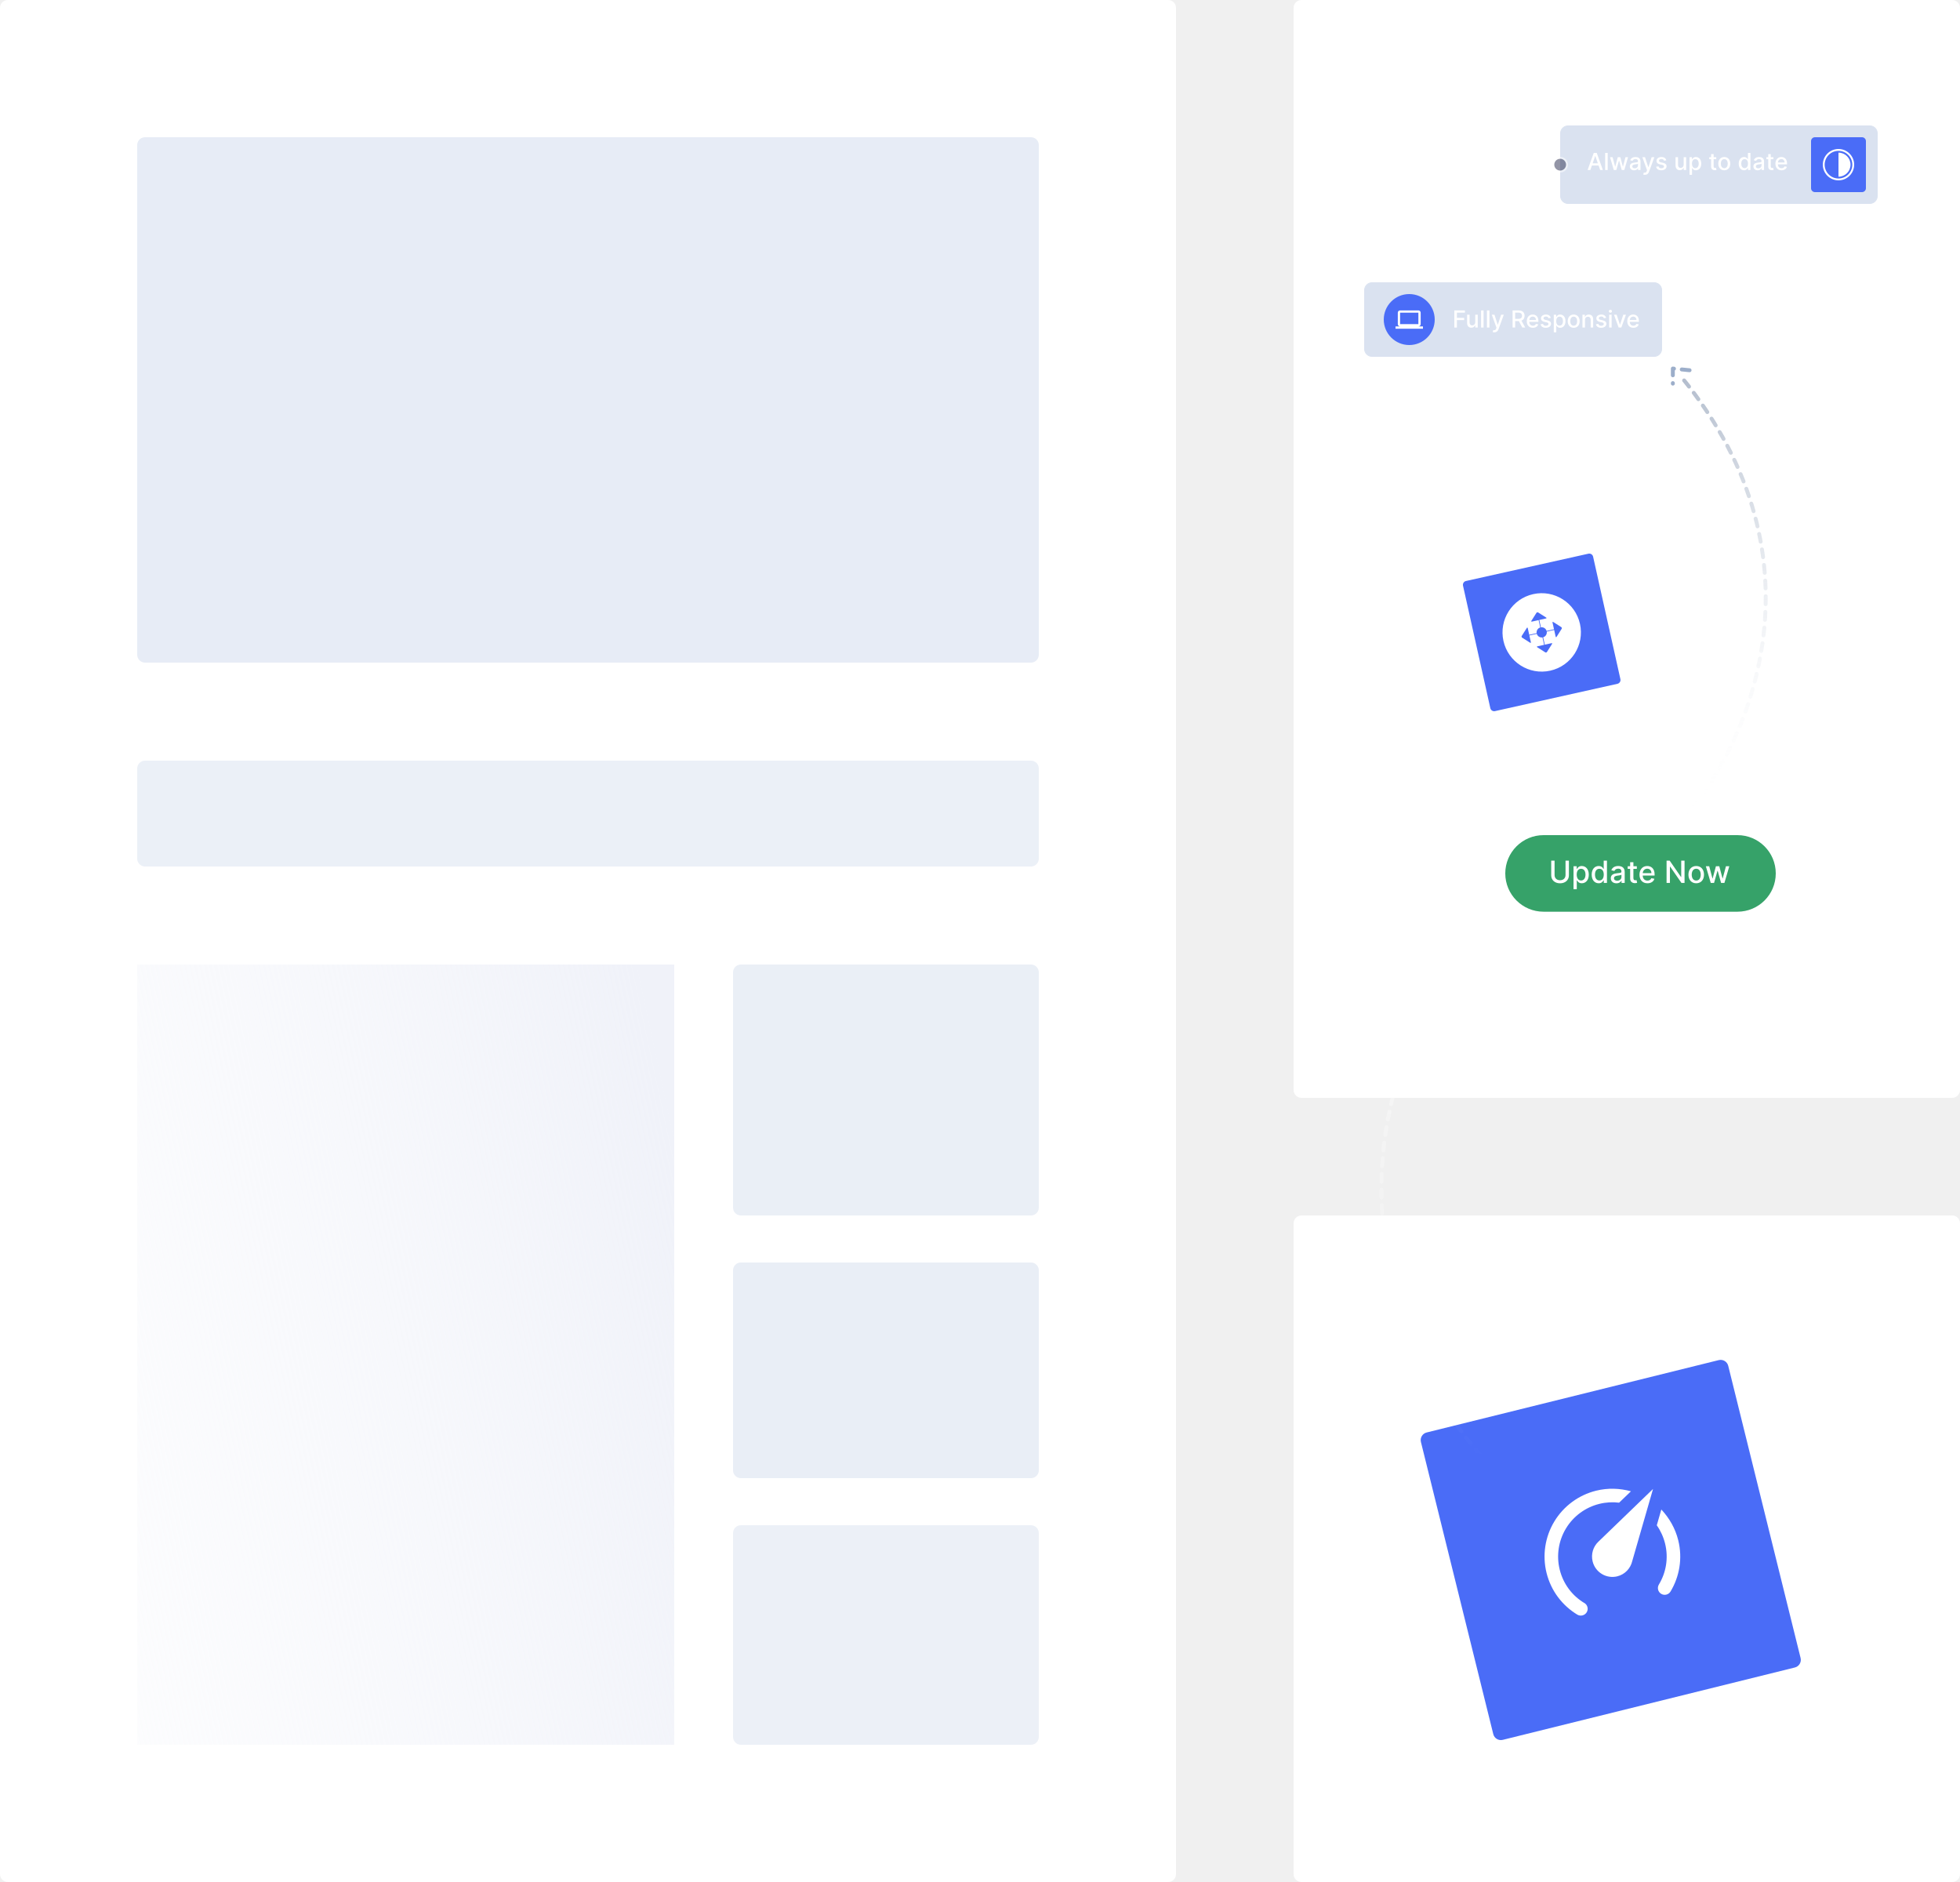
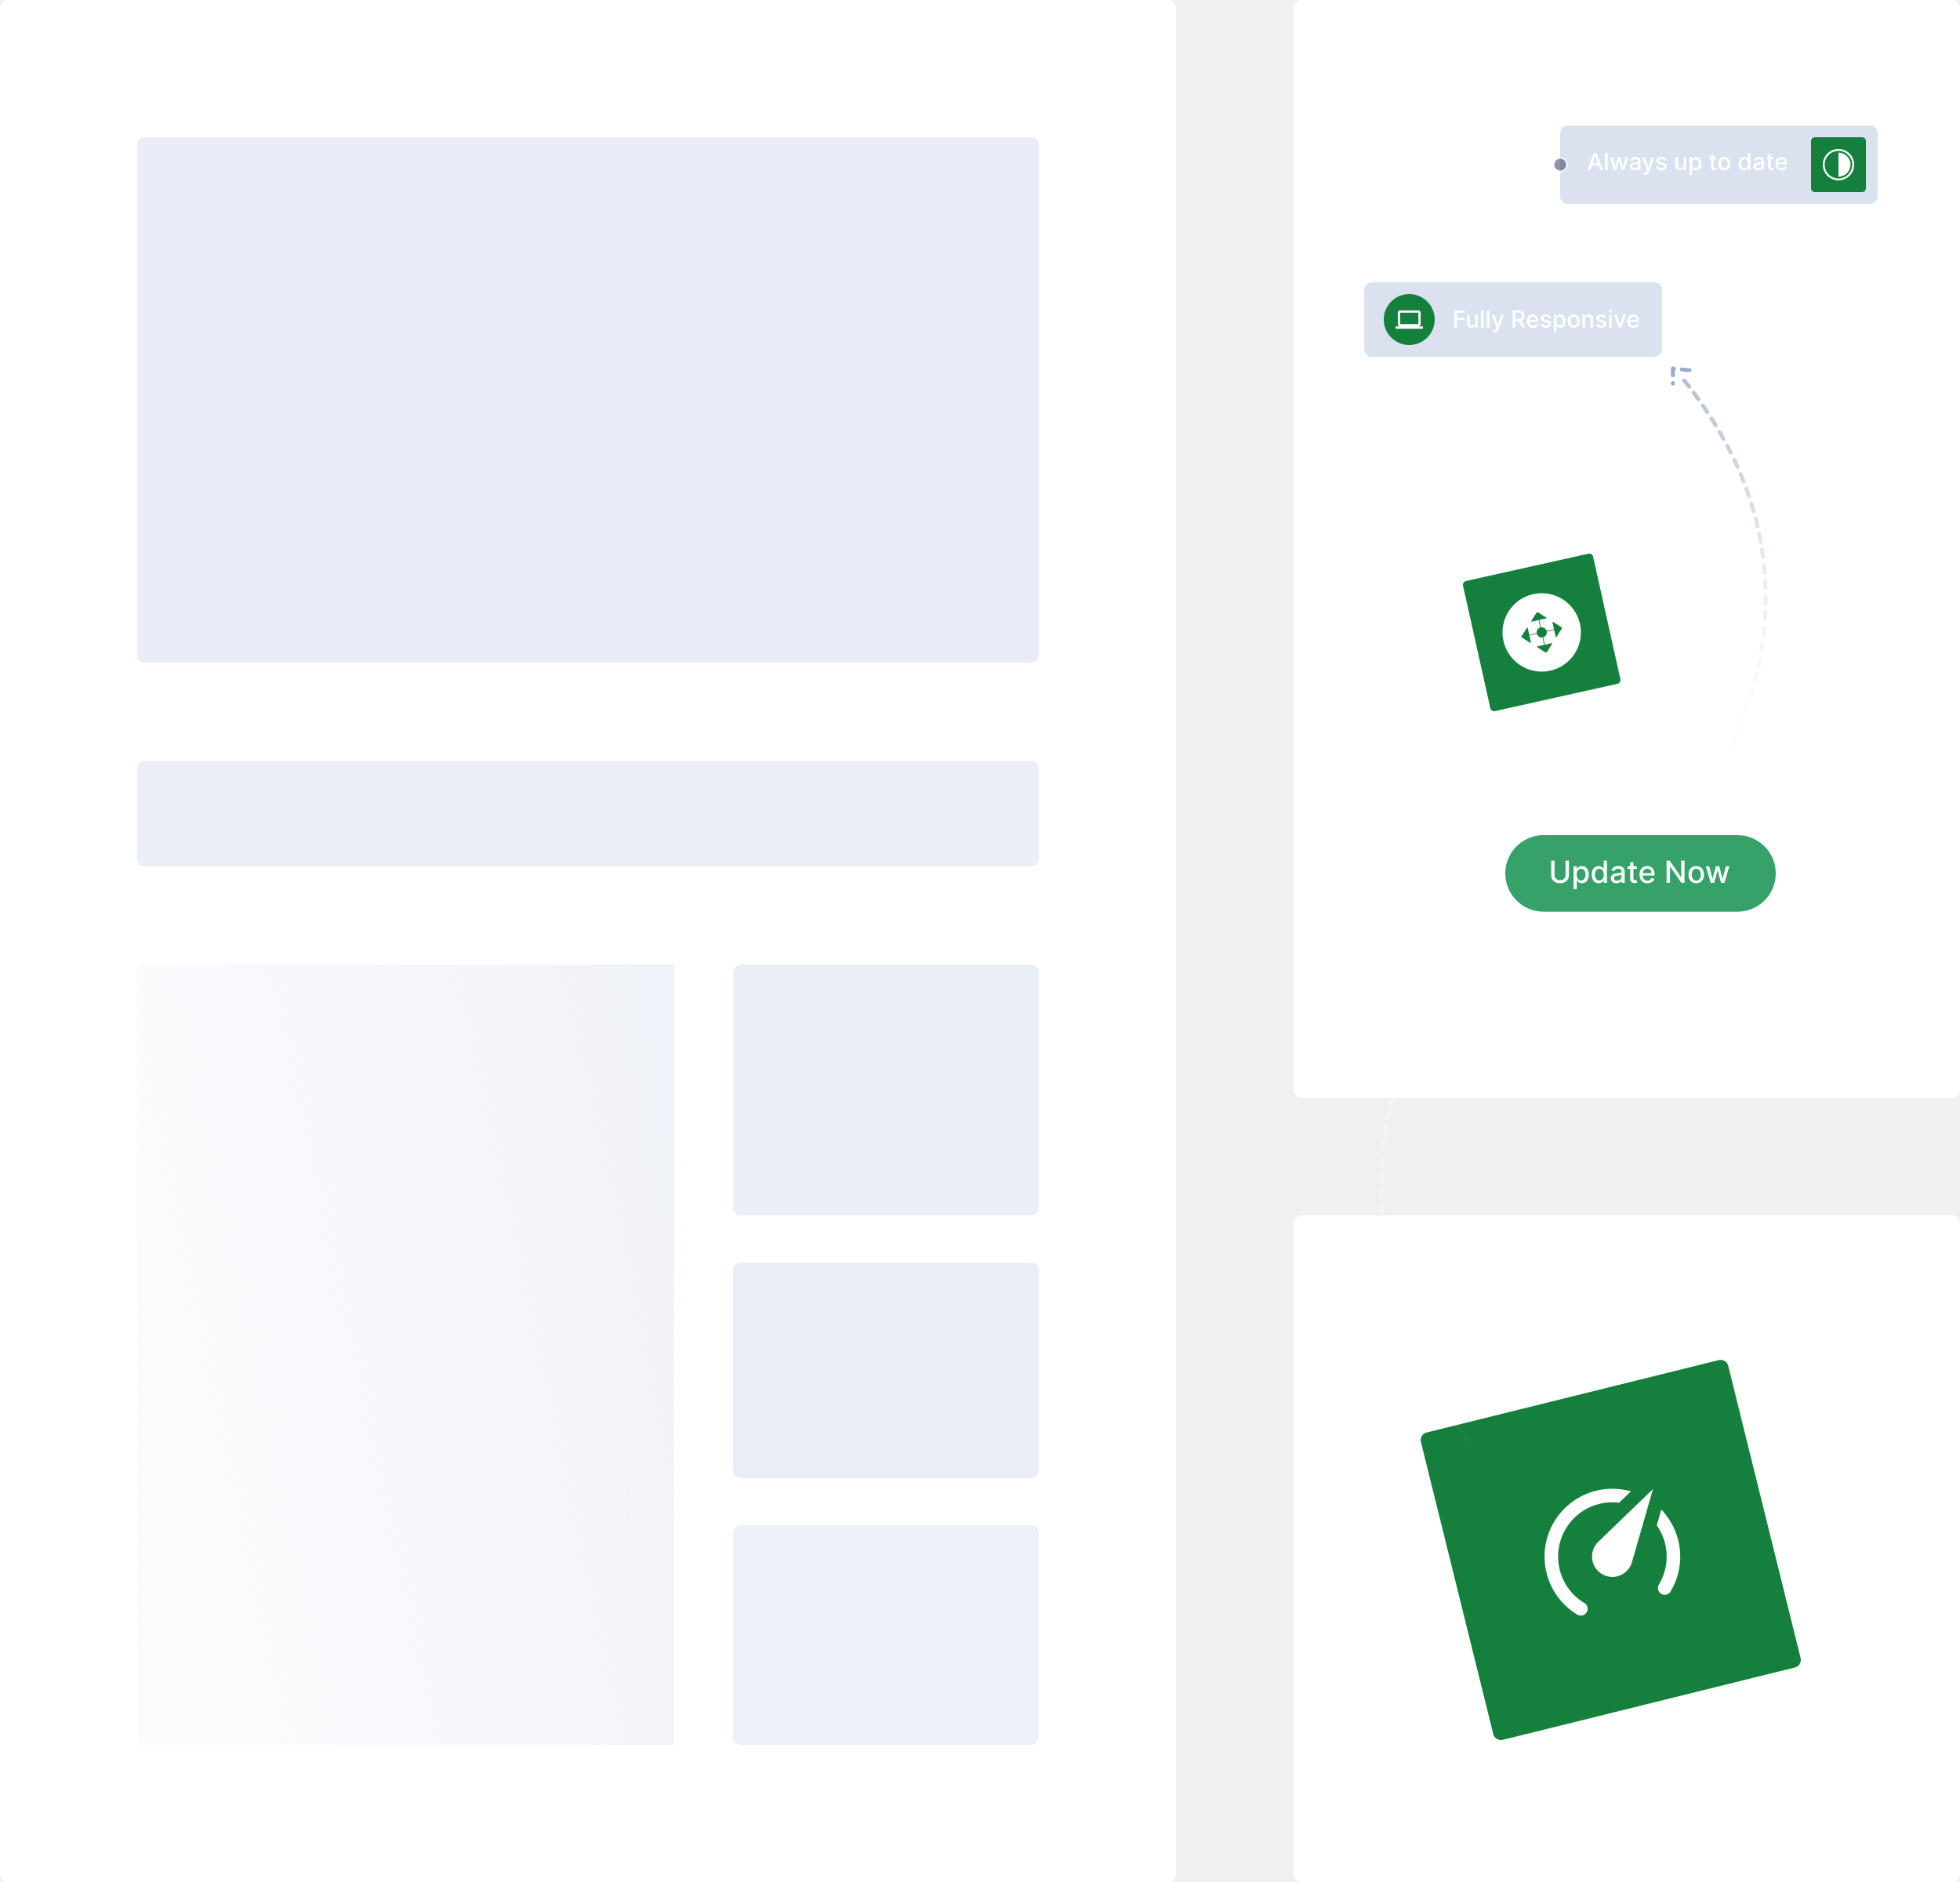
<svg xmlns="http://www.w3.org/2000/svg" width="500" height="480" viewBox="0 0 500 480" fill="none">
  <rect x="330" y="310" width="170" height="170" rx="2" fill="white" />
-   <rect x="362" y="365.831" width="80.765" height="80.765" rx="2" transform="rotate(-13.9128 362 365.831)" fill="#4A6CF7" />
+   <rect x="362" y="365.831" width="80.765" height="80.765" rx="2" transform="rotate(-13.9128 362 365.831)" fill="#15803d" />
  <path d="M412.572 402.039C411.235 402.37 409.822 402.156 408.643 401.445C407.464 400.734 406.615 399.584 406.284 398.247C405.818 396.366 406.435 394.466 407.718 393.239L421.691 379.757L416.388 398.152C415.956 400.006 414.538 401.552 412.572 402.039ZM407.162 380.2C410.203 379.447 413.25 379.584 416.061 380.349L413.037 383.256C411.434 383.047 409.675 383.144 407.995 383.56C404.43 384.443 401.363 386.705 399.467 389.85C397.571 392.995 397.002 396.764 397.884 400.328C398.804 404.041 401.131 407.03 404.167 408.846L404.183 408.842C405.001 409.335 405.263 410.393 404.77 411.21C404.277 412.028 403.202 412.294 402.389 411.818C398.595 409.531 395.673 405.797 394.525 401.16C393.421 396.705 394.132 391.994 396.502 388.063C398.873 384.132 402.707 381.304 407.162 380.2ZM428.123 392.838C429.271 397.474 428.43 402.14 426.143 405.934C425.646 406.735 424.587 406.997 423.77 406.504C422.952 406.011 422.69 404.953 423.183 404.135C425.016 401.096 425.683 397.383 424.763 393.67C424.347 391.99 423.612 390.389 422.649 389.023L423.808 384.992C425.826 387.166 427.365 389.78 428.123 392.838Z" fill="white" />
  <rect width="300" height="480" rx="2" fill="white" />
  <rect x="35" y="35" width="230" height="134" rx="2" fill="#DAE2F0" fill-opacity="0.66" />
  <rect opacity="0.53" x="35" y="194" width="230" height="27" rx="2" fill="#DAE2F0" />
  <rect x="35" y="246" width="137" height="199" fill="url(#paint0_linear_1028_1032)" />
  <rect opacity="0.57" x="187" y="246" width="78" height="64" rx="2" fill="#DAE2F0" />
  <rect opacity="0.6" x="187" y="322" width="78" height="55" rx="2" fill="#DAE2F0" />
  <rect opacity="0.5" x="187" y="389" width="78" height="56" rx="2" fill="#DAE2F0" />
  <path d="M377.795 371.295C358.482 349.772 331.574 292.451 378.448 235.356" stroke="url(#paint1_linear_1028_1032)" stroke-linecap="round" stroke-linejoin="round" stroke-dasharray="2 2" />
  <path d="M375.753 233.513L380.883 233V237.617" stroke="url(#paint2_linear_1028_1032)" stroke-linecap="round" stroke-linejoin="round" stroke-dasharray="2 2" />
  <rect x="330" width="170" height="280" rx="2" fill="white" />
  <rect x="384" y="213" width="69" height="19.528" rx="9.764" fill="#36A269" />
  <path d="M399.37 219.51V223.177C399.37 223.948 398.838 224.503 397.972 224.503C397.109 224.503 396.574 223.948 396.574 223.177V219.51H395.717V223.246C395.717 224.439 396.61 225.285 397.972 225.285C399.334 225.285 400.23 224.439 400.23 223.246V219.51H399.37Z" fill="white" />
  <path d="M401.41 226.788H402.239V224.528H402.289C402.439 224.8 402.744 225.274 403.521 225.274C404.553 225.274 405.302 224.447 405.302 223.069C405.302 221.687 404.541 220.875 403.512 220.875C402.722 220.875 402.436 221.357 402.289 221.621H402.22V220.93H401.41V226.788ZM402.222 223.06C402.222 222.17 402.611 221.579 403.335 221.579C404.087 221.579 404.464 222.214 404.464 223.06C404.464 223.915 404.075 224.567 403.335 224.567C402.622 224.567 402.222 223.956 402.222 223.06Z" fill="white" />
  <path d="M407.826 225.274C408.602 225.274 408.908 224.8 409.057 224.528H409.127V225.191H409.937V219.51H409.107V221.621H409.057C408.908 221.357 408.625 220.875 407.831 220.875C406.802 220.875 406.045 221.687 406.045 223.069C406.045 224.447 406.791 225.274 407.826 225.274ZM408.009 224.567C407.268 224.567 406.883 223.915 406.883 223.06C406.883 222.214 407.26 221.579 408.009 221.579C408.733 221.579 409.121 222.17 409.121 223.06C409.121 223.956 408.725 224.567 408.009 224.567Z" fill="white" />
  <path d="M412.36 225.285C413.065 225.285 413.462 224.927 413.62 224.608H413.653V225.191H414.463V222.361C414.463 221.121 413.487 220.875 412.81 220.875C412.039 220.875 411.329 221.185 411.051 221.962L411.831 222.139C411.953 221.837 412.263 221.546 412.821 221.546C413.356 221.546 413.631 221.826 413.631 222.309V222.328C413.631 222.63 413.32 222.625 412.555 222.714C411.747 222.808 410.921 223.019 410.921 223.987C410.921 224.825 411.55 225.285 412.36 225.285ZM412.541 224.619C412.072 224.619 411.734 224.408 411.734 223.998C411.734 223.554 412.127 223.396 412.607 223.332C412.876 223.296 413.514 223.224 413.634 223.105V223.654C413.634 224.159 413.231 224.619 412.541 224.619Z" fill="white" />
  <path d="M417.557 220.93H416.683V219.909H415.853V220.93H415.229V221.596H415.853V224.112C415.851 224.886 416.442 225.26 417.096 225.246C417.36 225.243 417.537 225.194 417.634 225.157L417.485 224.472C417.429 224.483 417.326 224.508 417.193 224.508C416.924 224.508 416.683 224.42 416.683 223.94V221.596H417.557V220.93Z" fill="white" />
  <path d="M420.265 225.277C421.194 225.277 421.851 224.819 422.04 224.126L421.255 223.984C421.105 224.386 420.745 224.592 420.273 224.592C419.563 224.592 419.086 224.131 419.064 223.31H422.093V223.016C422.093 221.476 421.172 220.875 420.206 220.875C419.019 220.875 418.237 221.779 418.237 223.088C418.237 224.411 419.008 225.277 420.265 225.277ZM419.066 222.689C419.1 222.084 419.538 221.56 420.212 221.56C420.856 221.56 421.277 222.037 421.28 222.689H419.066Z" fill="white" />
  <path d="M429.732 219.51H428.883V223.682H428.83L425.94 219.51H425.147V225.191H426.004V221.024H426.057L428.944 225.191H429.732V219.51Z" fill="white" />
  <path d="M432.71 225.277C433.912 225.277 434.697 224.397 434.697 223.08C434.697 221.754 433.912 220.875 432.71 220.875C431.509 220.875 430.724 221.754 430.724 223.08C430.724 224.397 431.509 225.277 432.71 225.277ZM432.713 224.58C431.928 224.58 431.562 223.895 431.562 223.077C431.562 222.261 431.928 221.568 432.713 221.568C433.493 221.568 433.859 222.261 433.859 223.077C433.859 223.895 433.493 224.58 432.713 224.58Z" fill="white" />
  <path d="M436.416 225.191H437.26L438.125 222.114H438.189L439.054 225.191H439.9L441.151 220.93H440.294L439.465 224.045H439.423L438.591 220.93H437.734L436.896 224.059H436.855L436.02 220.93H435.163L436.416 225.191Z" fill="white" />
  <path d="M429.313 209C445.373 191.102 467.749 143.437 428.77 95.96" stroke="url(#paint3_linear_1028_1032)" stroke-linecap="round" stroke-linejoin="round" stroke-dasharray="2 2" />
  <path d="M431.011 94.427L426.746 94V97.839" stroke="#9CAECA" stroke-linecap="round" stroke-linejoin="round" stroke-dasharray="2 2" />
  <path d="M425.919 209.551C429.35 203.094 432.466 187.388 417.488 176.228" stroke="url(#paint4_linear_1028_1032)" stroke-width="0.7" stroke-linecap="round" stroke-linejoin="round" stroke-dasharray="2 2" />
  <rect x="348.1" y="72.1" width="75.8" height="18.8" rx="1.9" fill="#DAE2F0" stroke="#DAE2F0" stroke-width="0.2" />
  <path d="M371 83.538H371.658V81.636H373.512V81.071H371.658V79.742H373.706V79.175H371V83.538Z" fill="white" />
  <path d="M376.333 82.181C376.335 82.737 375.921 83.001 375.563 83.001C375.169 83.001 374.896 82.716 374.896 82.271V80.266H374.259V82.347C374.259 83.159 374.705 83.581 375.333 83.581C375.825 83.581 376.16 83.321 376.311 82.972H376.345V83.538H376.972V80.266H376.333V82.181Z" fill="white" />
  <path d="M378.465 79.175H377.828V83.538H378.465V79.175Z" fill="white" />
  <path d="M379.959 79.175H379.322V83.538H379.959V79.175Z" fill="white" />
  <path d="M381.219 84.766C381.745 84.766 382.077 84.491 382.267 83.975L383.62 80.272L382.932 80.266L382.103 82.805H382.069L381.24 80.266H380.558L381.756 83.581L381.677 83.798C381.515 84.233 381.287 84.269 380.938 84.173L380.784 84.695C380.861 84.729 381.027 84.766 381.219 84.766Z" fill="white" />
  <path d="M385.859 83.538H386.518V81.887H387.413C387.428 81.887 387.44 81.887 387.455 81.887L388.342 83.538H389.092L388.124 81.772C388.659 81.574 388.925 81.129 388.925 80.543C388.925 79.739 388.427 79.175 387.415 79.175H385.859V83.538ZM386.518 81.32V79.739H387.344C387.994 79.739 388.263 80.048 388.263 80.543C388.263 81.035 387.994 81.32 387.353 81.32H386.518Z" fill="white" />
  <path d="M391.045 83.604C391.759 83.604 392.264 83.253 392.409 82.72L391.806 82.612C391.691 82.921 391.414 83.078 391.051 83.078C390.506 83.078 390.139 82.724 390.122 82.094H392.449V81.868C392.449 80.685 391.742 80.223 391 80.223C390.088 80.223 389.487 80.918 389.487 81.923C389.487 82.94 390.08 83.604 391.045 83.604ZM390.124 81.617C390.15 81.152 390.487 80.749 391.004 80.749C391.499 80.749 391.823 81.116 391.825 81.617H390.124Z" fill="white" />
  <path d="M395.608 81.065C395.476 80.555 395.078 80.223 394.37 80.223C393.631 80.223 393.107 80.613 393.107 81.192C393.107 81.657 393.388 81.966 394.002 82.102L394.556 82.224C394.871 82.294 395.018 82.435 395.018 82.639C395.018 82.893 394.748 83.091 394.33 83.091C393.949 83.091 393.703 82.927 393.627 82.605L393.011 82.699C393.118 83.278 393.599 83.604 394.334 83.604C395.125 83.604 395.672 83.185 395.672 82.592C395.672 82.13 395.378 81.844 394.777 81.706L394.257 81.587C393.897 81.501 393.742 81.38 393.744 81.158C393.742 80.907 394.015 80.728 394.377 80.728C394.773 80.728 394.956 80.947 395.031 81.167L395.608 81.065Z" fill="white" />
  <path d="M396.373 84.766H397.01V83.029H397.048C397.163 83.238 397.398 83.602 397.994 83.602C398.787 83.602 399.362 82.967 399.362 81.908C399.362 80.847 398.778 80.223 397.988 80.223C397.381 80.223 397.161 80.594 397.048 80.796H396.995V80.266H396.373V84.766ZM396.997 81.902C396.997 81.218 397.295 80.764 397.851 80.764C398.429 80.764 398.719 81.252 398.719 81.902C398.719 82.558 398.42 83.059 397.851 83.059C397.304 83.059 396.997 82.59 396.997 81.902Z" fill="white" />
  <path d="M401.454 83.604C402.377 83.604 402.98 82.929 402.98 81.917C402.98 80.898 402.377 80.223 401.454 80.223C400.532 80.223 399.929 80.898 399.929 81.917C399.929 82.929 400.532 83.604 401.454 83.604ZM401.456 83.07C400.854 83.07 400.572 82.543 400.572 81.915C400.572 81.288 400.854 80.756 401.456 80.756C402.055 80.756 402.336 81.288 402.336 81.915C402.336 82.543 402.055 83.07 401.456 83.07Z" fill="white" />
  <path d="M404.328 81.595C404.328 81.073 404.648 80.775 405.091 80.775C405.523 80.775 405.786 81.058 405.786 81.533V83.538H406.423V81.457C406.423 80.647 405.977 80.223 405.308 80.223C404.816 80.223 404.494 80.451 404.343 80.798H404.303V80.266H403.691V83.538H404.328V81.595Z" fill="white" />
  <path d="M409.729 81.065C409.597 80.555 409.199 80.223 408.491 80.223C407.752 80.223 407.228 80.613 407.228 81.192C407.228 81.657 407.509 81.966 408.123 82.102L408.677 82.224C408.992 82.294 409.139 82.435 409.139 82.639C409.139 82.893 408.869 83.091 408.451 83.091C408.07 83.091 407.825 82.927 407.748 82.605L407.132 82.699C407.239 83.278 407.72 83.604 408.455 83.604C409.246 83.604 409.793 83.185 409.793 82.592C409.793 82.13 409.499 81.844 408.898 81.706L408.379 81.587C408.018 81.501 407.863 81.38 407.865 81.158C407.863 80.907 408.136 80.728 408.498 80.728C408.894 80.728 409.077 80.947 409.152 81.167L409.729 81.065Z" fill="white" />
  <path d="M410.494 83.538H411.131V80.266H410.494V83.538ZM410.816 79.761C411.035 79.761 411.218 79.59 411.218 79.381C411.218 79.173 411.035 79 410.816 79C410.594 79 410.413 79.173 410.413 79.381C410.413 79.59 410.594 79.761 410.816 79.761Z" fill="white" />
  <path d="M414.788 80.266H414.104L413.277 82.784H413.243L412.414 80.266H411.73L412.919 83.538H413.601L414.788 80.266Z" fill="white" />
  <path d="M416.68 83.604C417.393 83.604 417.898 83.253 418.043 82.72L417.44 82.612C417.325 82.921 417.048 83.078 416.686 83.078C416.141 83.078 415.774 82.724 415.757 82.094H418.084V81.868C418.084 80.685 417.376 80.223 416.635 80.223C415.723 80.223 415.122 80.918 415.122 81.923C415.122 82.94 415.714 83.604 416.68 83.604ZM415.759 81.617C415.785 81.152 416.121 80.749 416.639 80.749C417.134 80.749 417.457 81.116 417.46 81.617H415.759Z" fill="white" />
-   <circle cx="359.5" cy="81.5" r="6.5" fill="#4A6CF7" />
+   <circle cx="359.5" cy="81.5" r="6.5" fill="#15803d" />
  <path d="M357.167 79.75H361.833V82.667H357.167V79.75ZM361.833 83.25C361.988 83.25 362.136 83.189 362.246 83.079C362.355 82.97 362.417 82.822 362.417 82.667V79.75C362.417 79.427 362.154 79.167 361.833 79.167H357.167C356.843 79.167 356.583 79.427 356.583 79.75V82.667C356.583 82.822 356.645 82.97 356.754 83.079C356.864 83.189 357.012 83.25 357.167 83.25H356V83.834H363V83.25H361.833Z" fill="white" />
-   <rect x="373" y="148.4" width="34" height="34" rx="1" transform="rotate(-12.5713 373 148.4)" fill="#4A6CF7" />
+   <rect x="373" y="148.4" width="34" height="34" rx="1" transform="rotate(-12.5713 373 148.4)" fill="#15803d" />
  <circle cx="393.293" cy="161.293" r="10" transform="rotate(-12.5713 393.293 161.293)" fill="white" />
  <g clip-path="url(#clip0_1028_1032)">
-     <path d="M398.281 159.94L396.256 158.653C396.106 158.557 396.015 158.621 396.054 158.795L396.433 160.496L394.539 160.918C394.355 160.293 393.738 159.901 393.094 160L392.675 158.119L394.375 157.74C394.55 157.701 394.569 157.592 394.418 157.496L392.393 156.21C392.242 156.114 392.043 156.159 391.948 156.309L390.661 158.334C390.565 158.485 390.629 158.575 390.803 158.536L392.504 158.157L392.923 160.037C392.298 160.222 391.905 160.838 392.005 161.482L390.111 161.905L389.732 160.205C389.693 160.031 389.584 160.012 389.489 160.162L388.202 162.188C388.106 162.338 388.151 162.537 388.301 162.633L390.326 163.919C390.477 164.015 390.567 163.952 390.528 163.777L390.149 162.076L392.04 161.654C392.225 162.279 392.842 162.671 393.486 162.572L393.908 164.463L392.208 164.842C392.034 164.881 392.015 164.99 392.165 165.086L394.191 166.372C394.341 166.468 394.54 166.424 394.636 166.273L395.923 164.248C396.018 164.097 395.955 164.007 395.78 164.046L394.082 164.425L393.661 162.535C394.286 162.35 394.678 161.734 394.579 161.09L396.471 160.668L396.85 162.369C396.889 162.543 396.997 162.562 397.093 162.412L398.38 160.386C398.476 160.236 398.432 160.035 398.281 159.94Z" fill="#4A6CF7" />
+     <path d="M398.281 159.94L396.256 158.653C396.106 158.557 396.015 158.621 396.054 158.795L396.433 160.496L394.539 160.918C394.355 160.293 393.738 159.901 393.094 160L392.675 158.119L394.375 157.74C394.55 157.701 394.569 157.592 394.418 157.496L392.393 156.21C392.242 156.114 392.043 156.159 391.948 156.309L390.661 158.334C390.565 158.485 390.629 158.575 390.803 158.536L392.504 158.157L392.923 160.037C392.298 160.222 391.905 160.838 392.005 161.482L390.111 161.905L389.732 160.205C389.693 160.031 389.584 160.012 389.489 160.162L388.202 162.188C388.106 162.338 388.151 162.537 388.301 162.633L390.326 163.919C390.477 164.015 390.567 163.952 390.528 163.777L390.149 162.076L392.04 161.654C392.225 162.279 392.842 162.671 393.486 162.572L393.908 164.463L392.208 164.842C392.034 164.881 392.015 164.99 392.165 165.086L394.191 166.372C394.341 166.468 394.54 166.424 394.636 166.273L395.923 164.248C396.018 164.097 395.955 164.007 395.78 164.046L394.082 164.425L393.661 162.535C394.286 162.35 394.678 161.734 394.579 161.09L396.471 160.668L396.85 162.369C396.889 162.543 396.997 162.562 397.093 162.412L398.38 160.386C398.476 160.236 398.432 160.035 398.281 159.94Z" fill="#15803d" />
  </g>
  <rect x="398.1" y="32.1" width="80.8" height="19.8" rx="1.9" fill="#DAE2F0" stroke="#DAE2F0" stroke-width="0.2" />
-   <rect x="462" y="35" width="14" height="14" rx="1" fill="#4A6CF7" />
+   <rect x="462" y="35" width="14" height="14" rx="1" fill="#15803d" />
  <path d="M468.998 38C466.791 38 465 39.791 465 41.998C465 44.209 466.791 46 468.998 46C471.209 46 473 44.209 473 41.998C473 39.791 471.209 38 468.998 38ZM469 45.524C467.054 45.524 465.476 43.946 465.476 42C465.476 40.054 467.054 38.476 469 38.476C470.946 38.476 472.524 40.054 472.524 42C472.524 43.946 470.946 45.524 469 45.524ZM469 38.928V45.069C470.694 45.069 472.071 43.692 472.071 41.998C472.071 40.308 470.694 38.928 469 38.928Z" fill="white" />
  <path d="M405.699 43.364L406.099 42.209H407.804L408.202 43.364H408.901L407.331 39H406.57L405 43.364H405.699ZM406.291 41.655L406.935 39.793H406.969L407.612 41.655H406.291Z" fill="white" />
  <path d="M410.117 39H409.48V43.364H410.117V39Z" fill="white" />
  <path d="M411.684 43.364H412.332L412.996 41.001H413.045L413.71 43.364H414.36L415.321 40.091H414.663L414.026 42.484H413.994L413.354 40.091H412.696L412.053 42.494H412.021L411.379 40.091H410.721L411.684 43.364Z" fill="white" />
  <path d="M416.878 43.436C417.419 43.436 417.724 43.161 417.845 42.916H417.871V43.364H418.493V41.19C418.493 40.238 417.743 40.048 417.223 40.048C416.631 40.048 416.085 40.287 415.872 40.883L416.471 41.02C416.565 40.788 416.803 40.564 417.232 40.564C417.643 40.564 417.854 40.779 417.854 41.15V41.165C417.854 41.397 417.615 41.393 417.027 41.461C416.407 41.533 415.772 41.695 415.772 42.439C415.772 43.082 416.256 43.436 416.878 43.436ZM417.017 42.925C416.656 42.925 416.396 42.763 416.396 42.447C416.396 42.106 416.699 41.985 417.068 41.936C417.274 41.908 417.764 41.853 417.856 41.761V42.183C417.856 42.571 417.547 42.925 417.017 42.925Z" fill="white" />
  <path d="M419.627 44.591C420.153 44.591 420.486 44.316 420.675 43.8L422.028 40.097L421.34 40.091L420.511 42.631H420.477L419.648 40.091H418.967L420.164 43.406L420.085 43.624C419.923 44.058 419.695 44.094 419.346 43.999L419.192 44.521C419.269 44.555 419.435 44.591 419.627 44.591Z" fill="white" />
  <path d="M425.081 40.89C424.949 40.381 424.551 40.048 423.843 40.048C423.104 40.048 422.58 40.438 422.58 41.018C422.58 41.482 422.861 41.791 423.475 41.928L424.029 42.049C424.344 42.119 424.491 42.26 424.491 42.465C424.491 42.718 424.22 42.916 423.803 42.916C423.421 42.916 423.176 42.752 423.1 42.43L422.484 42.524C422.59 43.104 423.072 43.43 423.807 43.43C424.597 43.43 425.145 43.01 425.145 42.418C425.145 41.955 424.851 41.67 424.25 41.531L423.73 41.412C423.37 41.327 423.215 41.205 423.217 40.984C423.215 40.732 423.487 40.553 423.85 40.553C424.246 40.553 424.429 40.773 424.504 40.992L425.081 40.89Z" fill="white" />
  <path d="M429.507 42.006C429.509 42.562 429.095 42.827 428.737 42.827C428.343 42.827 428.07 42.541 428.07 42.096V40.091H427.433V42.173C427.433 42.984 427.879 43.406 428.507 43.406C428.999 43.406 429.334 43.146 429.485 42.797H429.519V43.364H430.146V40.091H429.507V42.006Z" fill="white" />
  <path d="M431.002 44.591H431.639V42.854H431.677C431.792 43.063 432.027 43.428 432.623 43.428C433.416 43.428 433.991 42.793 433.991 41.734C433.991 40.673 433.407 40.048 432.617 40.048C432.01 40.048 431.79 40.419 431.677 40.621H431.624V40.091H431.002V44.591ZM431.626 41.727C431.626 41.043 431.924 40.59 432.48 40.59C433.058 40.59 433.348 41.077 433.348 41.727C433.348 42.383 433.049 42.884 432.48 42.884C431.933 42.884 431.626 42.416 431.626 41.727Z" fill="white" />
  <path d="M437.82 40.091H437.149V39.307H436.512V40.091H436.033V40.602H436.512V42.535C436.51 43.129 436.964 43.417 437.467 43.406C437.669 43.404 437.806 43.366 437.88 43.338L437.765 42.812C437.722 42.82 437.644 42.84 437.541 42.84C437.335 42.84 437.149 42.771 437.149 42.403V40.602H437.82V40.091Z" fill="white" />
  <path d="M439.869 43.43C440.791 43.43 441.394 42.754 441.394 41.742C441.394 40.724 440.791 40.048 439.869 40.048C438.946 40.048 438.343 40.724 438.343 41.742C438.343 42.754 438.946 43.43 439.869 43.43ZM439.871 42.895C439.268 42.895 438.987 42.369 438.987 41.74C438.987 41.114 439.268 40.581 439.871 40.581C440.469 40.581 440.751 41.114 440.751 41.74C440.751 42.369 440.469 42.895 439.871 42.895Z" fill="white" />
  <path d="M444.918 43.428C445.515 43.428 445.749 43.063 445.864 42.854H445.918V43.364H446.54V39H445.903V40.621H445.864C445.749 40.419 445.532 40.048 444.923 40.048C444.132 40.048 443.55 40.673 443.55 41.734C443.55 42.793 444.124 43.428 444.918 43.428ZM445.059 42.884C444.49 42.884 444.194 42.383 444.194 41.727C444.194 41.077 444.484 40.59 445.059 40.59C445.615 40.59 445.913 41.043 445.913 41.727C445.913 42.416 445.609 42.884 445.059 42.884Z" fill="white" />
  <path d="M448.401 43.436C448.943 43.436 449.247 43.161 449.369 42.916H449.394V43.364H450.017V41.19C450.017 40.238 449.267 40.048 448.747 40.048C448.154 40.048 447.609 40.287 447.396 40.883L447.994 41.02C448.088 40.788 448.327 40.564 448.755 40.564C449.166 40.564 449.377 40.779 449.377 41.15V41.165C449.377 41.397 449.139 41.393 448.551 41.461C447.931 41.533 447.296 41.695 447.296 42.439C447.296 43.082 447.779 43.436 448.401 43.436ZM448.54 42.925C448.18 42.925 447.92 42.763 447.92 42.447C447.92 42.106 448.222 41.985 448.591 41.936C448.798 41.908 449.288 41.853 449.379 41.761V42.183C449.379 42.571 449.07 42.925 448.54 42.925Z" fill="white" />
  <path d="M452.393 40.091H451.722V39.307H451.085V40.091H450.605V40.602H451.085V42.535C451.082 43.129 451.536 43.417 452.039 43.406C452.241 43.404 452.378 43.366 452.452 43.338L452.337 42.812C452.295 42.82 452.216 42.84 452.114 42.84C451.907 42.84 451.722 42.771 451.722 42.403V40.602H452.393V40.091Z" fill="white" />
  <path d="M454.473 43.43C455.187 43.43 455.692 43.078 455.836 42.545L455.233 42.437C455.118 42.746 454.841 42.903 454.479 42.903C453.934 42.903 453.567 42.55 453.55 41.919H455.877V41.693C455.877 40.511 455.17 40.048 454.428 40.048C453.516 40.048 452.915 40.743 452.915 41.749C452.915 42.765 453.508 43.43 454.473 43.43ZM453.552 41.442C453.578 40.977 453.915 40.575 454.432 40.575C454.927 40.575 455.251 40.941 455.253 41.442H453.552Z" fill="white" />
  <circle opacity="0.5" cx="398" cy="42" r="1.75" fill="#282C4D" stroke="white" stroke-width="0.5" />
  <line x1="347" y1="41.75" x2="396" y2="41.75" stroke="url(#paint5_linear_1028_1032)" stroke-width="0.5" />
  <defs>
    <linearGradient id="paint0_linear_1028_1032" x1="156.747" y1="216.683" x2="-149.033" y2="282.186" gradientUnits="userSpaceOnUse">
      <stop stop-color="#F0F2F9" />
      <stop offset="1" stop-color="white" stop-opacity="0" />
    </linearGradient>
    <linearGradient id="paint1_linear_1028_1032" x1="374.3" y1="234.975" x2="361.897" y2="369.833" gradientUnits="userSpaceOnUse">
      <stop stop-color="white" stop-opacity="0.48" />
      <stop offset="1" stop-color="white" stop-opacity="0" />
    </linearGradient>
    <linearGradient id="paint2_linear_1028_1032" x1="378.318" y1="233" x2="378.318" y2="237.617" gradientUnits="userSpaceOnUse">
      <stop stop-color="white" stop-opacity="0.55" />
      <stop offset="1" stop-color="white" stop-opacity="0.62" />
    </linearGradient>
    <linearGradient id="paint3_linear_1028_1032" x1="432.22" y1="95.642" x2="442.533" y2="207.784" gradientUnits="userSpaceOnUse">
      <stop stop-color="#5F7597" stop-opacity="0.48" />
      <stop offset="1" stop-color="white" stop-opacity="0" />
    </linearGradient>
    <linearGradient id="paint4_linear_1028_1032" x1="418.483" y1="175.882" x2="429.732" y2="208.225" gradientUnits="userSpaceOnUse">
      <stop stop-color="white" stop-opacity="0.48" />
      <stop offset="1" stop-color="white" stop-opacity="0" />
    </linearGradient>
    <linearGradient id="paint5_linear_1028_1032" x1="396" y1="42" x2="359.25" y2="42" gradientUnits="userSpaceOnUse">
      <stop stop-color="white" stop-opacity="0.28" />
      <stop offset="1" stop-color="white" stop-opacity="0" />
    </linearGradient>
    <clipPath id="clip0_1028_1032">
      <rect width="12" height="12" fill="white" transform="translate(386.13 156.742) rotate(-12.5713)" />
    </clipPath>
  </defs>
</svg>
